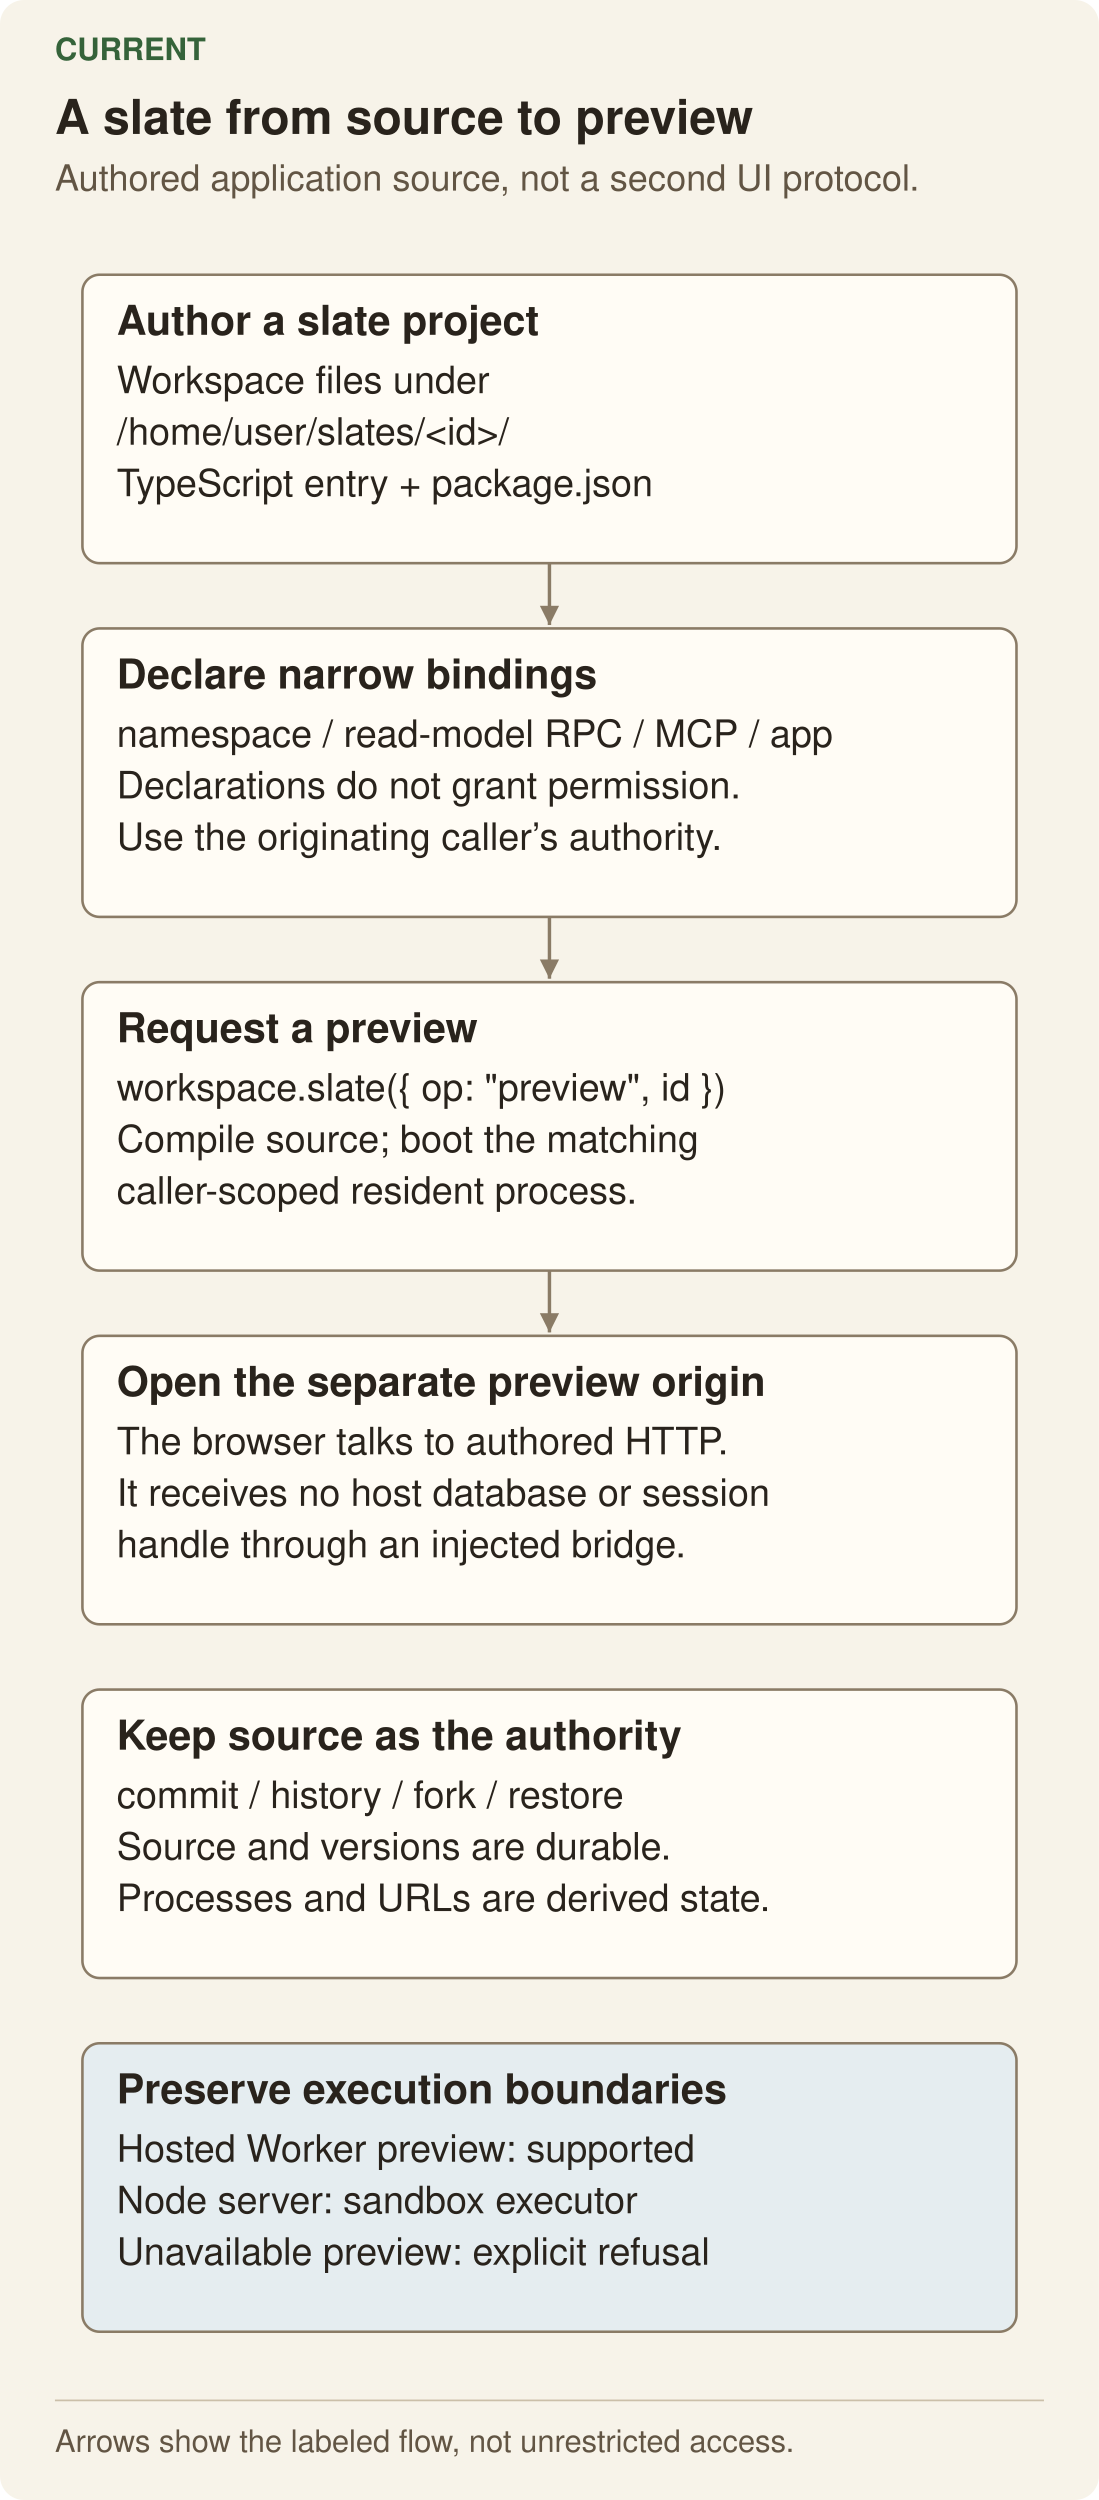
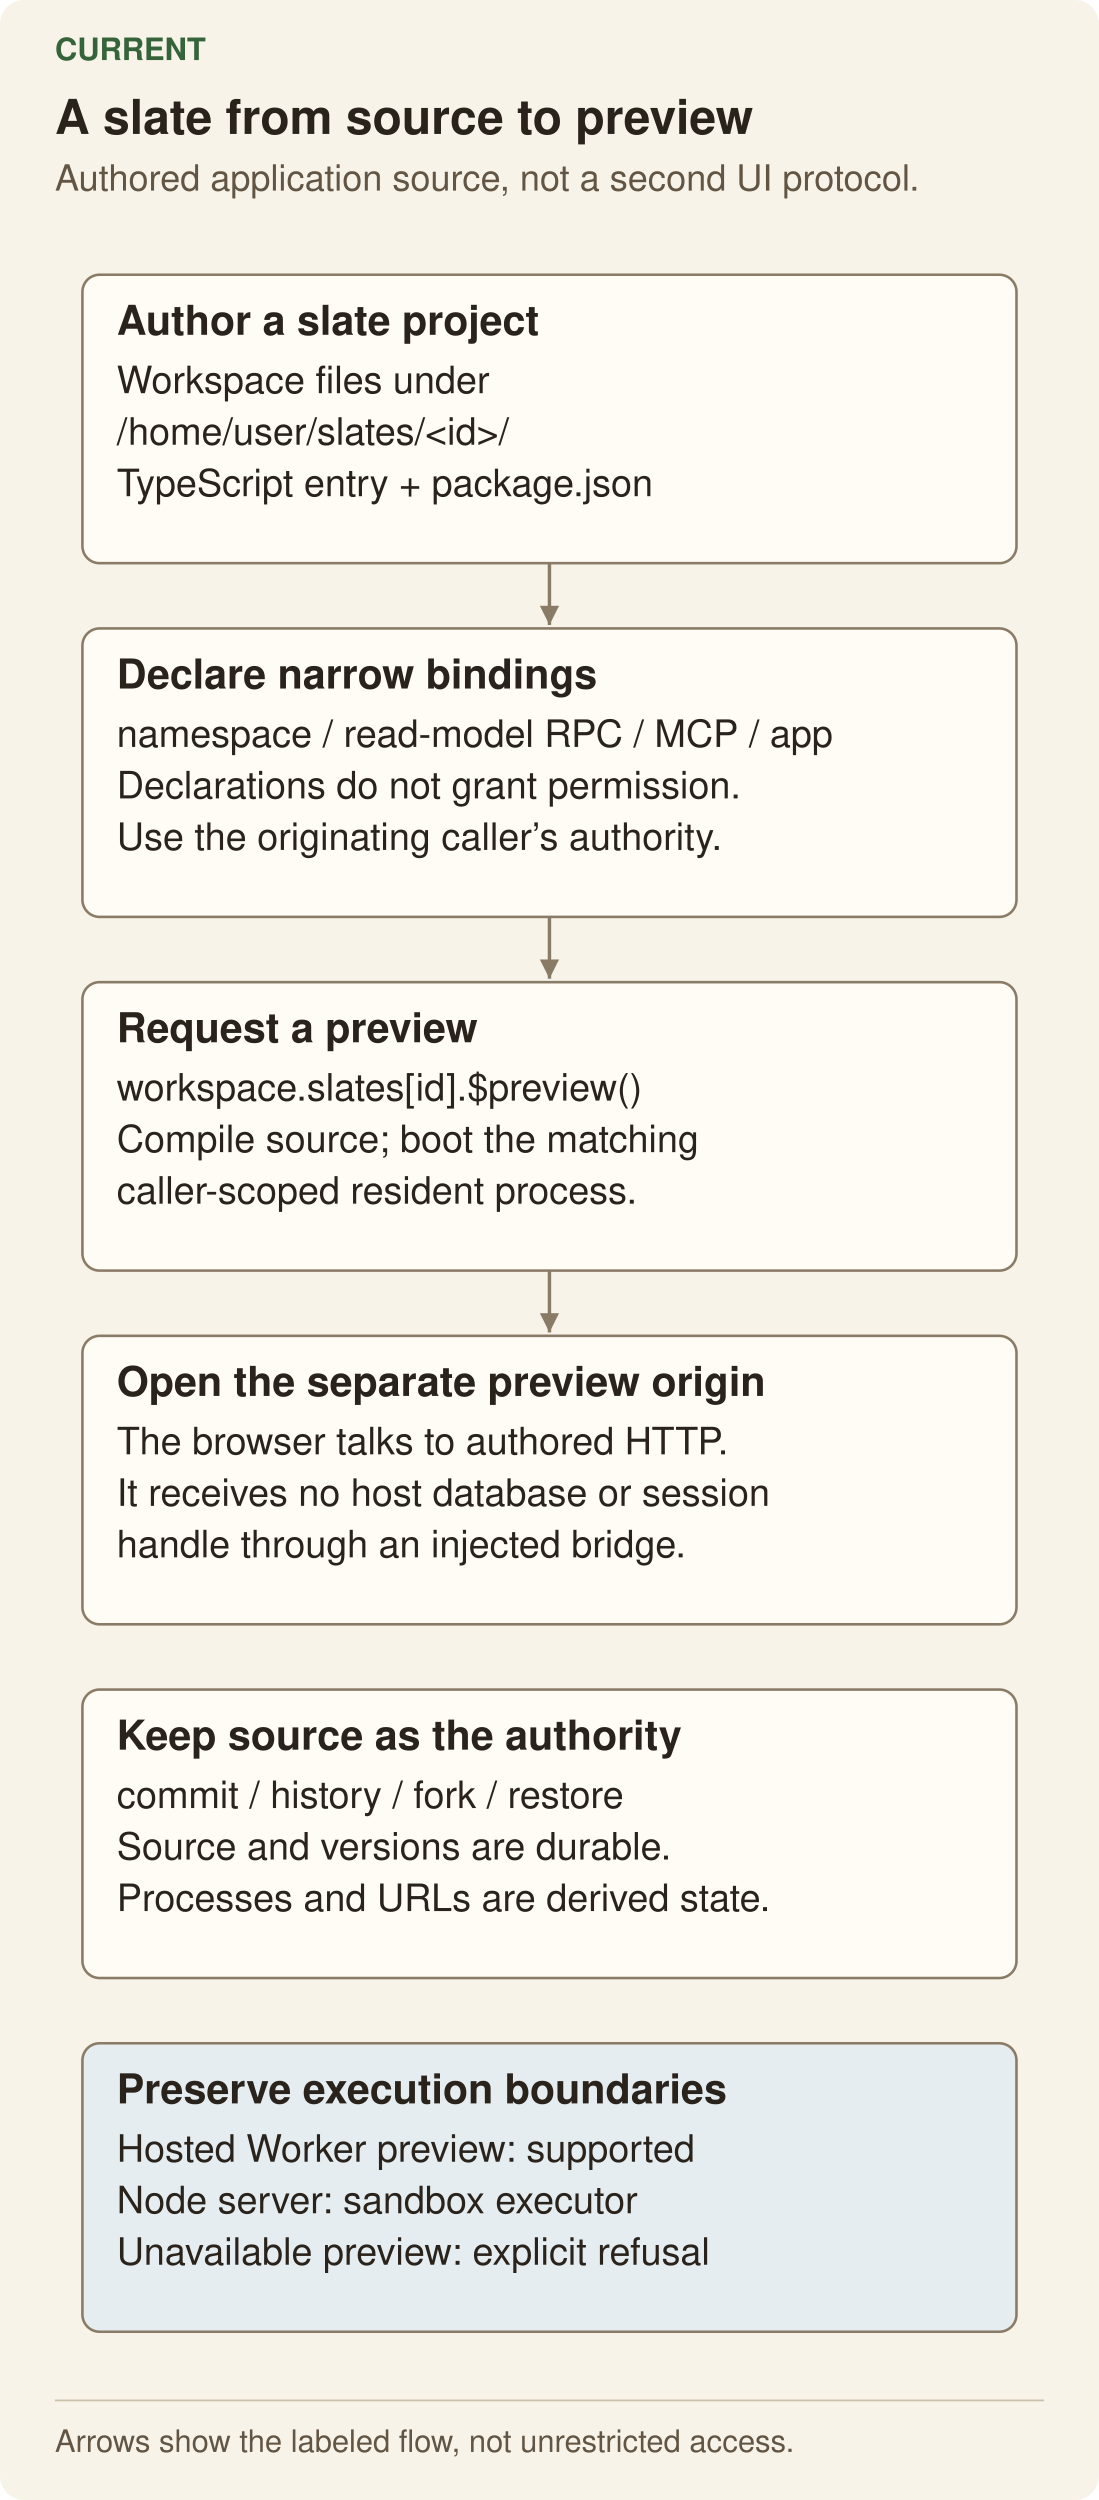
<svg xmlns="http://www.w3.org/2000/svg" width="640" height="1456" viewBox="0 0 640 1456" style="max-width:100%;height:auto;display:block" role="img" aria-labelledby="slate-title slate-desc">
  <style>text{font-family:ui-sans-serif,-apple-system,BlinkMacSystemFont,"Segoe UI",Helvetica,Arial,sans-serif}path,rect{vector-effect:non-scaling-stroke}</style>
  <defs>
    <marker id="slate-arrow" viewBox="0 0 10 10" refX="9" refY="5" markerWidth="7" markerHeight="7" orient="auto-start-reverse">
      <path d="M1 1 L9 5 L1 9 Z" fill="#8A7B66" />
    </marker>
  </defs>
  <rect width="640" height="1456" rx="14" fill="#F7F3E9" />
  <text x="32" y="35" font-size="18" font-weight="700" fill="#35633A" text-anchor="start">
    <tspan x="32" dy="0">CURRENT</tspan>
  </text>
  <text x="32" y="78" font-size="28" font-weight="650" fill="#29231C" text-anchor="start">
    <tspan x="32" dy="0">A slate from source to preview</tspan>
  </text>
  <text x="32" y="111" font-size="21" font-weight="400" fill="#625544" text-anchor="start">
    <tspan x="32" dy="0">Authored application source, not a second UI protocol.</tspan>
  </text>
  <g>
    <rect x="48" y="160" width="544" height="168" rx="10" fill="#FFFCF5" stroke="#8A7B66" stroke-width="1.5" />
    <text x="68" y="195" font-size="24" font-weight="650" fill="#29231C" text-anchor="start">
      <tspan x="68" dy="0">Author a slate project</tspan>
    </text>
    <text x="68" y="229" font-size="22" font-weight="400" fill="#29231C" text-anchor="start">
      <tspan x="68" dy="0">Workspace files under</tspan>
      <tspan x="68" dy="30">/home/user/slates/&lt;id&gt;/</tspan>
      <tspan x="68" dy="30">TypeScript entry + package.json</tspan>
    </text>
  </g>
  <path d="M320 328 V364" fill="none" stroke="#8A7B66" stroke-width="2" marker-end="url(#slate-arrow)" />
  <g>
    <rect x="48" y="366" width="544" height="168" rx="10" fill="#FFFCF5" stroke="#8A7B66" stroke-width="1.5" />
    <text x="68" y="401" font-size="24" font-weight="650" fill="#29231C" text-anchor="start">
      <tspan x="68" dy="0">Declare narrow bindings</tspan>
    </text>
    <text x="68" y="435" font-size="22" font-weight="400" fill="#29231C" text-anchor="start">
      <tspan x="68" dy="0">namespace / read-model RPC / MCP / app</tspan>
      <tspan x="68" dy="30">Declarations do not grant permission.</tspan>
      <tspan x="68" dy="30">Use the originating caller’s authority.</tspan>
    </text>
  </g>
  <path d="M320 534 V570" fill="none" stroke="#8A7B66" stroke-width="2" marker-end="url(#slate-arrow)" />
  <g>
    <rect x="48" y="572" width="544" height="168" rx="10" fill="#FFFCF5" stroke="#8A7B66" stroke-width="1.5" />
    <text x="68" y="607" font-size="24" font-weight="650" fill="#29231C" text-anchor="start">
      <tspan x="68" dy="0">Request a preview</tspan>
    </text>
    <text x="68" y="641" font-size="22" font-weight="400" fill="#29231C" text-anchor="start">
-       <tspan x="68" dy="0">workspace.slate({ op: "preview", id })</tspan>
+       <tspan x="68" dy="0">workspace.slates[id].$preview()</tspan>
      <tspan x="68" dy="30">Compile source; boot the matching</tspan>
      <tspan x="68" dy="30">caller-scoped resident process.</tspan>
    </text>
  </g>
  <path d="M320 740 V776" fill="none" stroke="#8A7B66" stroke-width="2" marker-end="url(#slate-arrow)" />
  <g>
    <rect x="48" y="778" width="544" height="168" rx="10" fill="#FFFCF5" stroke="#8A7B66" stroke-width="1.5" />
    <text x="68" y="813" font-size="24" font-weight="650" fill="#29231C" text-anchor="start">
      <tspan x="68" dy="0">Open the separate preview origin</tspan>
    </text>
    <text x="68" y="847" font-size="22" font-weight="400" fill="#29231C" text-anchor="start">
      <tspan x="68" dy="0">The browser talks to authored HTTP.</tspan>
      <tspan x="68" dy="30">It receives no host database or session</tspan>
      <tspan x="68" dy="30">handle through an injected bridge.</tspan>
    </text>
  </g>
  <g>
    <rect x="48" y="984" width="544" height="168" rx="10" fill="#FFFCF5" stroke="#8A7B66" stroke-width="1.5" />
    <text x="68" y="1019" font-size="24" font-weight="650" fill="#29231C" text-anchor="start">
      <tspan x="68" dy="0">Keep source as the authority</tspan>
    </text>
    <text x="68" y="1053" font-size="22" font-weight="400" fill="#29231C" text-anchor="start">
      <tspan x="68" dy="0">commit / history / fork / restore</tspan>
      <tspan x="68" dy="30">Source and versions are durable.</tspan>
      <tspan x="68" dy="30">Processes and URLs are derived state.</tspan>
    </text>
  </g>
  <g>
    <rect x="48" y="1190" width="544" height="168" rx="10" fill="#E5EDF0" stroke="#8A7B66" stroke-width="1.5" />
    <text x="68" y="1225" font-size="24" font-weight="650" fill="#29231C" text-anchor="start">
      <tspan x="68" dy="0">Preserve execution boundaries</tspan>
    </text>
    <text x="68" y="1259" font-size="22" font-weight="400" fill="#29231C" text-anchor="start">
      <tspan x="68" dy="0">Hosted Worker preview: supported</tspan>
      <tspan x="68" dy="30">Node server: sandbox executor</tspan>
      <tspan x="68" dy="30">Unavailable preview: explicit refusal</tspan>
    </text>
  </g>
  <path d="M32 1398 H608" stroke="#CBBFA9" />
  <text x="32" y="1428" font-size="18" font-weight="400" fill="#625544" text-anchor="start">
    <tspan x="32" dy="0">Arrows show the labeled flow, not unrestricted access.</tspan>
  </text>
</svg>
